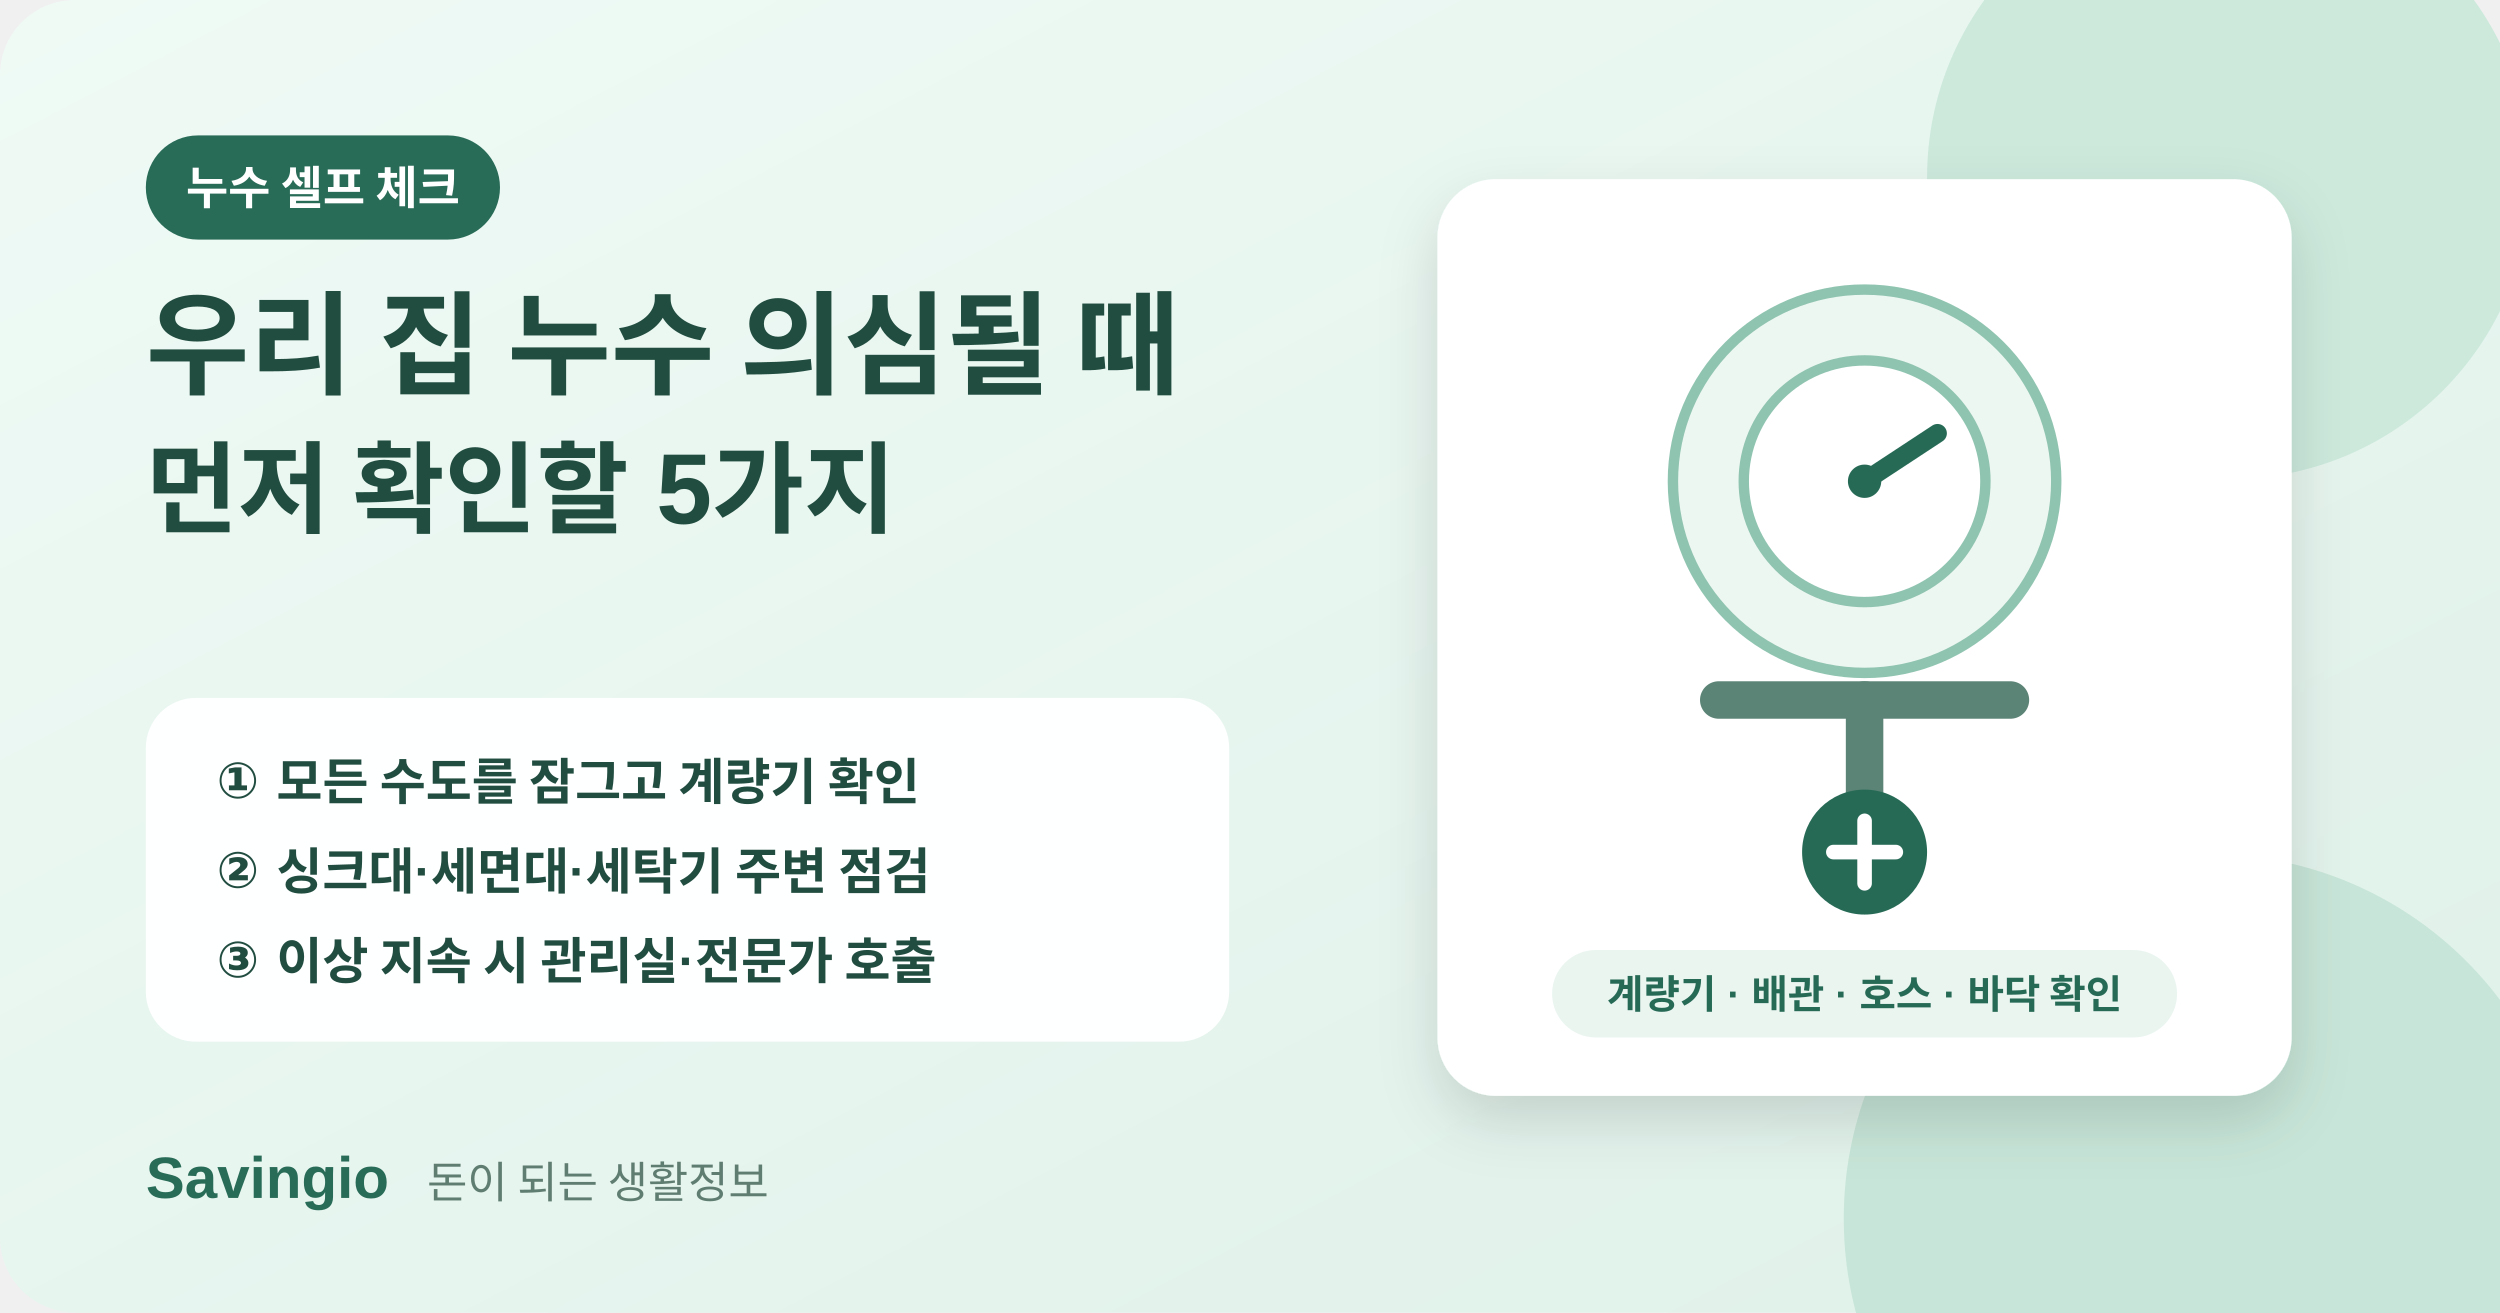
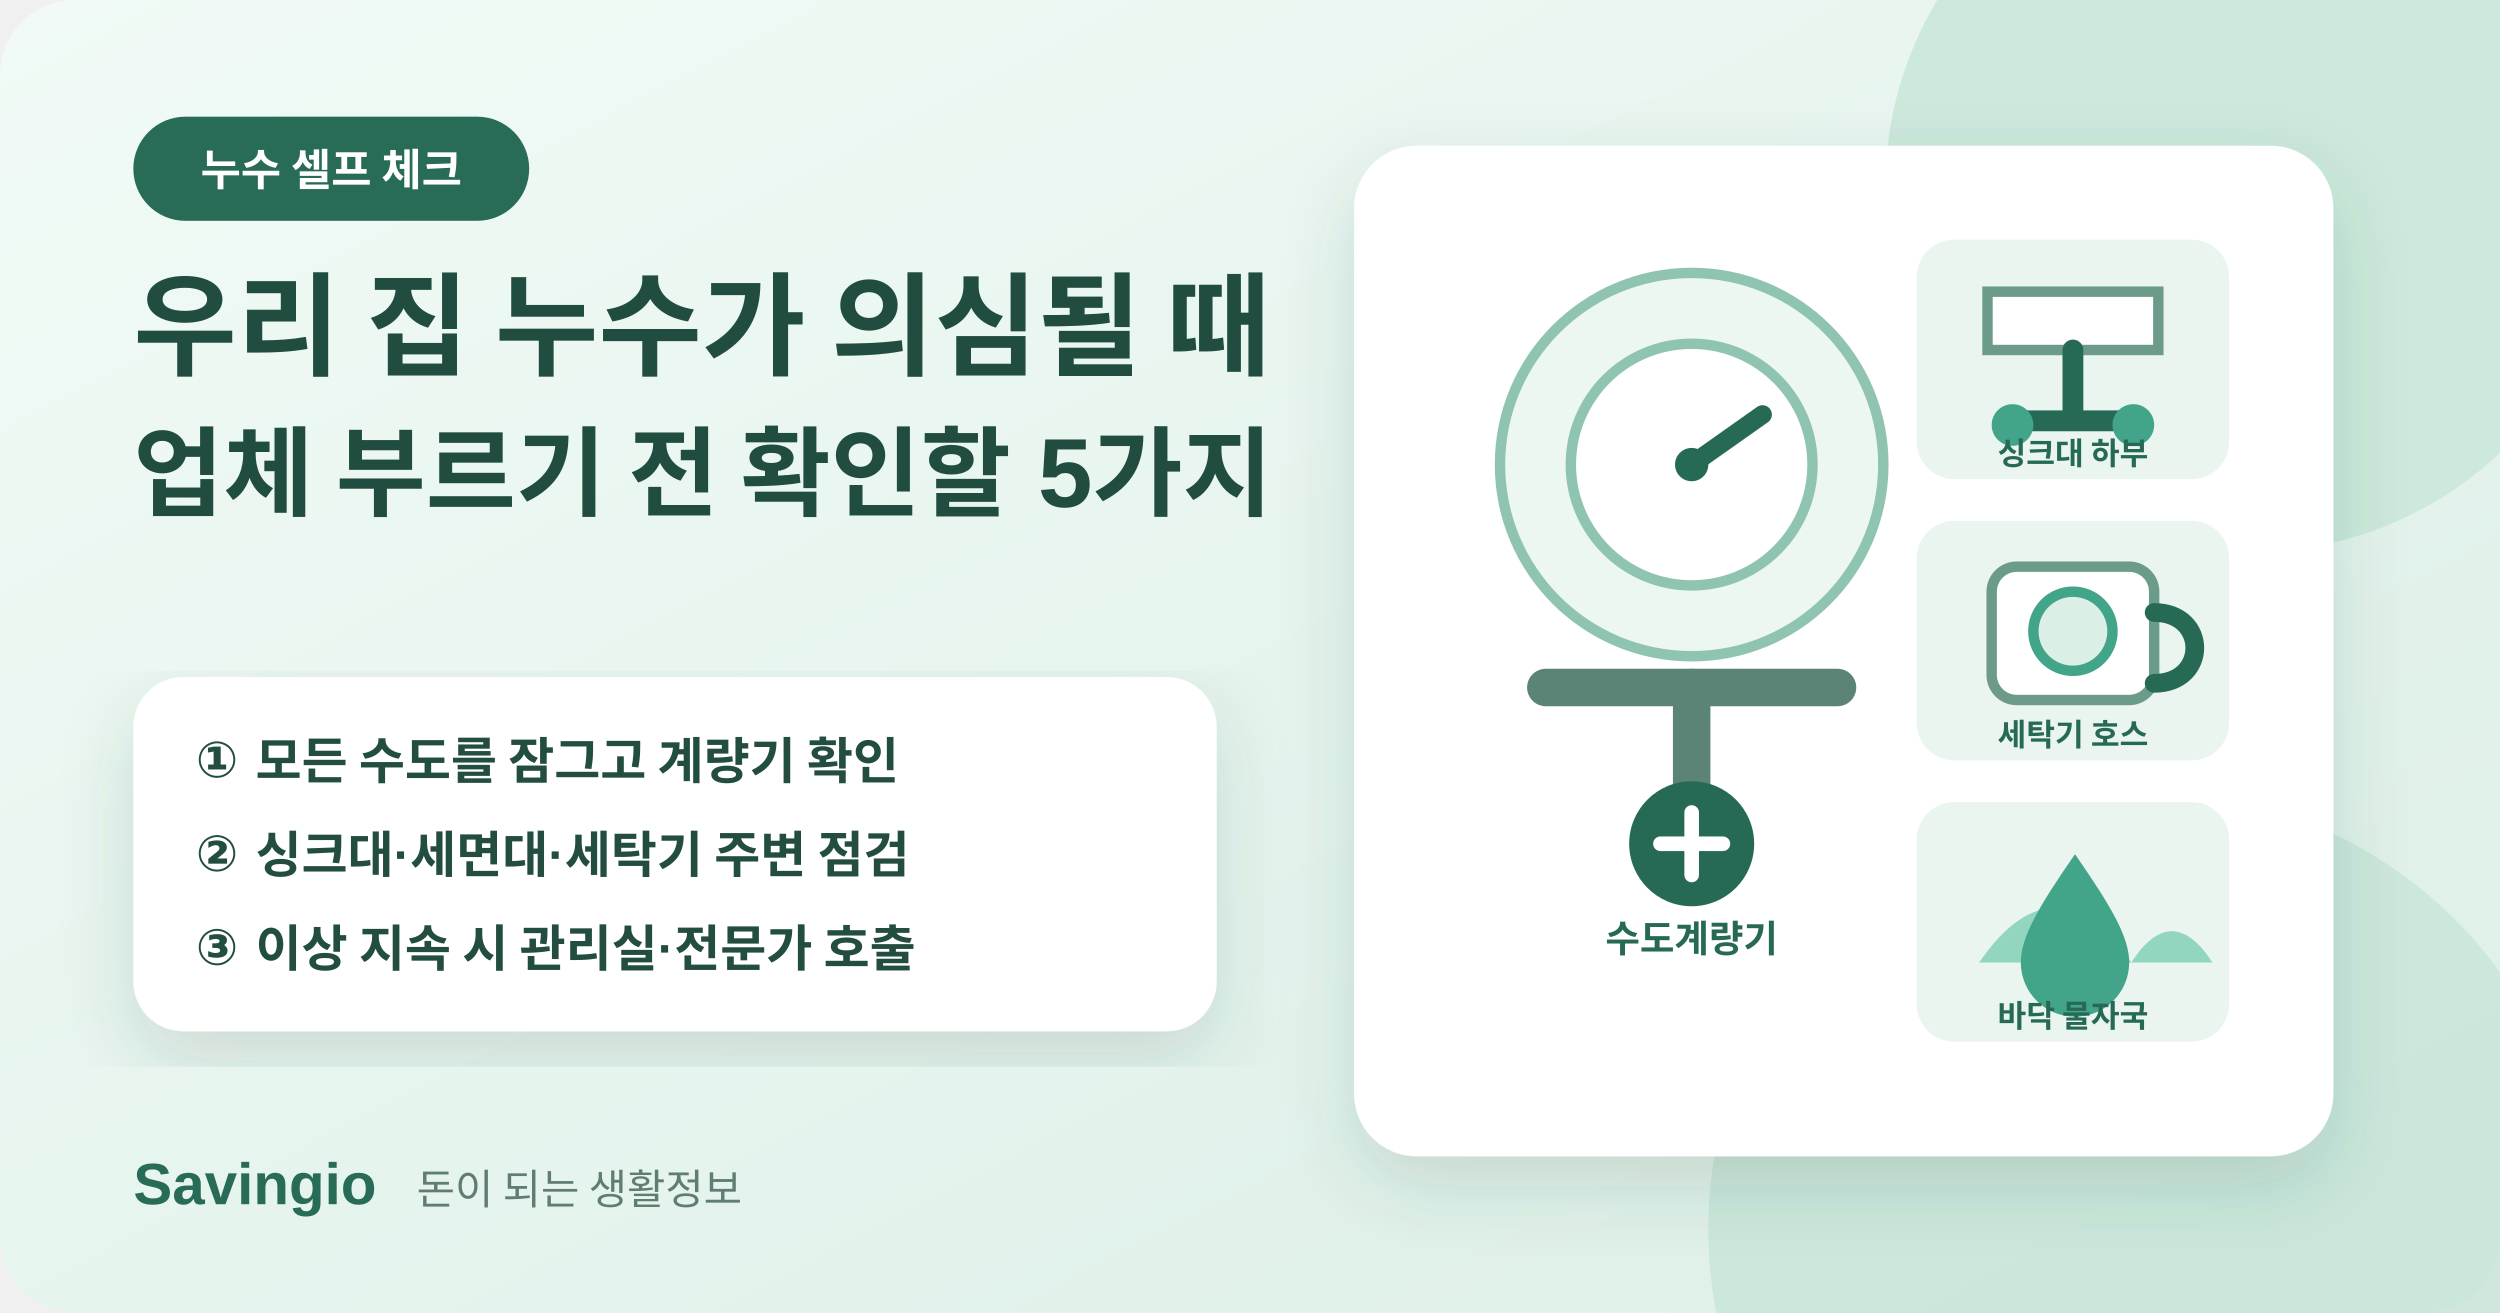
<svg xmlns="http://www.w3.org/2000/svg" width="1200" height="630" viewBox="0 0 1200 630" role="img" aria-labelledby="title desc">
  <defs>
    <linearGradient id="bg" x1="0" y1="0" x2="1" y2="1">
-       <stop stop-color="#effaf5" />
-       <stop offset="1" stop-color="#dff1e9" />
+       <stop stop-color="#f1faf6" />
+       <stop offset="1" stop-color="#dcefe7" />
    </linearGradient>
-     <filter id="s">
-       <feDropShadow dx="0" dy="12" stdDeviation="14" flood-opacity=".14" />
+     <filter id="shadow">
+       <feDropShadow dx="0" dy="14" stdDeviation="18" flood-color="#214d40" flood-opacity=".16" />
    </filter>
  </defs>
  <rect width="1200" height="630" rx="36" fill="url(#bg)" />
-   <circle cx="1070" cy="85" r="145" fill="#cce9dc" />
-   <circle cx="1060" cy="585" r="175" fill="#c7e5d8" />
-   <g transform="translate(70 65)">
-     <rect width="170" height="50" rx="25" fill="#286b57" />
-     <text x="85" y="33" text-anchor="middle" font-family="Arial,sans-serif" font-weight="700" font-size="22" fill="white">누수 셀프 체크</text>
+   <circle cx="1080" cy="90" r="175" fill="#cce9dc" />
+   <circle cx="1030" cy="590" r="210" fill="#c7e5d8" opacity=".8" />
+   <g transform="translate(64 56)">
+     <rect width="190" height="50" rx="25" fill="#286b57" />
+     <text x="95" y="33" text-anchor="middle" font-family="Arial,sans-serif" font-weight="700" font-size="21" fill="#fff">누수 셀프 체크</text>
  </g>
-   <text x="70" y="185" font-family="Arial,sans-serif" font-weight="800" font-size="54" fill="#214d40">우리 집 누수 의심될 때</text>
-   <text x="70" y="252" font-family="Arial,sans-serif" font-weight="800" font-size="48" fill="#214d40">먼저 확인할 5가지</text>
-   <g filter="url(#s)" transform="translate(690 86)">
-     <rect width="410" height="440" rx="28" fill="white" />
-     <circle cx="205" cy="145" r="92" fill="#edf7f2" stroke="#8fc4b0" stroke-width="5" />
-     <circle cx="205" cy="145" r="58" fill="white" stroke="#8fc4b0" stroke-width="5" />
-     <path d="M205 145l35-23" stroke="#286b57" stroke-width="9" stroke-linecap="round" />
-     <circle cx="205" cy="145" r="8" fill="#286b57" />
-     <path d="M135 250h140" stroke="#5c8476" stroke-width="18" stroke-linecap="round" />
-     <path d="M205 250v55" stroke="#5c8476" stroke-width="18" stroke-linecap="round" />
-     <circle cx="205" cy="323" r="30" fill="#286b57" />
-     <path d="M190 323h30M205 308v30" stroke="white" stroke-width="7" stroke-linecap="round" />
-     <rect x="55" y="370" width="300" height="42" rx="21" fill="#eaf5f0" />
-     <text x="205" y="398" text-anchor="middle" font-family="Arial,sans-serif" font-size="19" font-weight="700" fill="#286b57">계량기 · 배관 · 호스 · 바닥 확인</text>
+   <text x="64" y="176" font-family="Arial,sans-serif" font-weight="800" font-size="54" fill="#214d40">우리 집 누수가 의심될 때</text>
+   <text x="64" y="244" font-family="Arial,sans-serif" font-weight="800" font-size="47" fill="#214d40">업체 부르기 전 확인할 5가지</text>
+   <g transform="translate(650 70)" filter="url(#shadow)">
+     <rect width="470" height="485" rx="30" fill="#fff" />
+     <g transform="translate(44 35)">
+       <circle cx="118" cy="118" r="92" fill="#edf7f2" stroke="#8fc4b0" stroke-width="5" />
+       <circle cx="118" cy="118" r="58" fill="#fff" stroke="#8fc4b0" stroke-width="5" />
+       <path d="M118 118l34-24" stroke="#286b57" stroke-width="9" stroke-linecap="round" />
+       <circle cx="118" cy="118" r="8" fill="#286b57" />
+       <path d="M48 225h140" stroke="#5c8476" stroke-width="18" stroke-linecap="round" />
+       <path d="M118 225v55" stroke="#5c8476" stroke-width="18" stroke-linecap="round" />
+       <circle cx="118" cy="300" r="30" fill="#286b57" />
+       <path d="M103 300h30M118 285v30" stroke="#fff" stroke-width="7" stroke-linecap="round" />
+       <text x="118" y="352" text-anchor="middle" font-family="Arial,sans-serif" font-size="18" font-weight="700" fill="#286b57">수도계량기</text>
+     </g>
+     <g transform="translate(270 45)">
+       <rect width="150" height="115" rx="18" fill="#eaf5f0" />
+       <path d="M34 25h82v28H34z" fill="#fff" stroke="#6c9b89" stroke-width="5" />
+       <path d="M75 53v34M45 87h60" stroke="#286b57" stroke-width="10" stroke-linecap="round" />
+       <circle cx="46" cy="89" r="10" fill="#43a488" />
+       <circle cx="104" cy="89" r="10" fill="#43a488" />
+       <text x="75" y="108" text-anchor="middle" font-family="Arial,sans-serif" font-size="15" font-weight="700" fill="#286b57">싱크대 하부</text>
+     </g>
+     <g transform="translate(270 180)">
+       <rect width="150" height="115" rx="18" fill="#eaf5f0" />
+       <rect x="36" y="22" width="78" height="64" rx="12" fill="#fff" stroke="#6c9b89" stroke-width="5" />
+       <circle cx="75" cy="53" r="19" fill="#dcefe7" stroke="#43a488" stroke-width="5" />
+       <path d="M114 44c26 0 26 34 0 34" fill="none" stroke="#286b57" stroke-width="9" stroke-linecap="round" />
+       <text x="75" y="108" text-anchor="middle" font-family="Arial,sans-serif" font-size="15" font-weight="700" fill="#286b57">세탁기 호스</text>
+     </g>
+     <g transform="translate(270 315)">
+       <rect width="150" height="115" rx="18" fill="#eaf5f0" />
+       <path d="M30 77c24-35 49-35 73 0 13-20 26-20 39 0" fill="#93d6c0" />
+       <path d="M76 25c-18 26-26 40-26 52a26 26 0 0 0 52 0c0-12-8-26-26-52z" fill="#43a488" />
+       <text x="75" y="108" text-anchor="middle" font-family="Arial,sans-serif" font-size="15" font-weight="700" fill="#286b57">바닥 물자국</text>
+     </g>
  </g>
-   <g transform="translate(70 335)">
-     <rect width="520" height="165" rx="24" fill="white" opacity=".97" />
-     <text x="34" y="48" font-family="Arial,sans-serif" font-size="24" font-weight="700" fill="#214d40">① 모든 수도를 잠그고 계량기 확인</text>
-     <text x="34" y="91" font-family="Arial,sans-serif" font-size="24" font-weight="700" fill="#214d40">② 싱크대·세면대·세탁기 주변 점검</text>
-     <text x="34" y="134" font-family="Arial,sans-serif" font-size="24" font-weight="700" fill="#214d40">③ 이상 지속 시 관리실·전문가 호출</text>
+   <g transform="translate(64 325)" filter="url(#shadow)">
+     <rect width="520" height="170" rx="24" fill="#fff" />
+     <text x="30" y="48" font-family="Arial,sans-serif" font-size="24" font-weight="700" fill="#214d40">① 모든 수도를 잠그고 계량기 확인</text>
+     <text x="30" y="93" font-family="Arial,sans-serif" font-size="24" font-weight="700" fill="#214d40">② 싱크대·세면대·세탁기 주변 점검</text>
+     <text x="30" y="138" font-family="Arial,sans-serif" font-size="24" font-weight="700" fill="#214d40">③ 이상 지속 시 관리실·전문가 호출</text>
  </g>
-   <text x="70" y="575" font-family="Arial,sans-serif" font-size="28" font-weight="800" fill="#286b57">Savingio</text>
-   <text x="205" y="575" font-family="Arial,sans-serif" font-size="21" fill="#607d72">돈이 되는 생활정보</text>
+   <text x="64" y="578" font-family="Arial,sans-serif" font-size="28" font-weight="800" fill="#286b57">Savingio</text>
+   <text x="200" y="578" font-family="Arial,sans-serif" font-size="20" fill="#607d72">돈이 되는 생활정보</text>
</svg>
